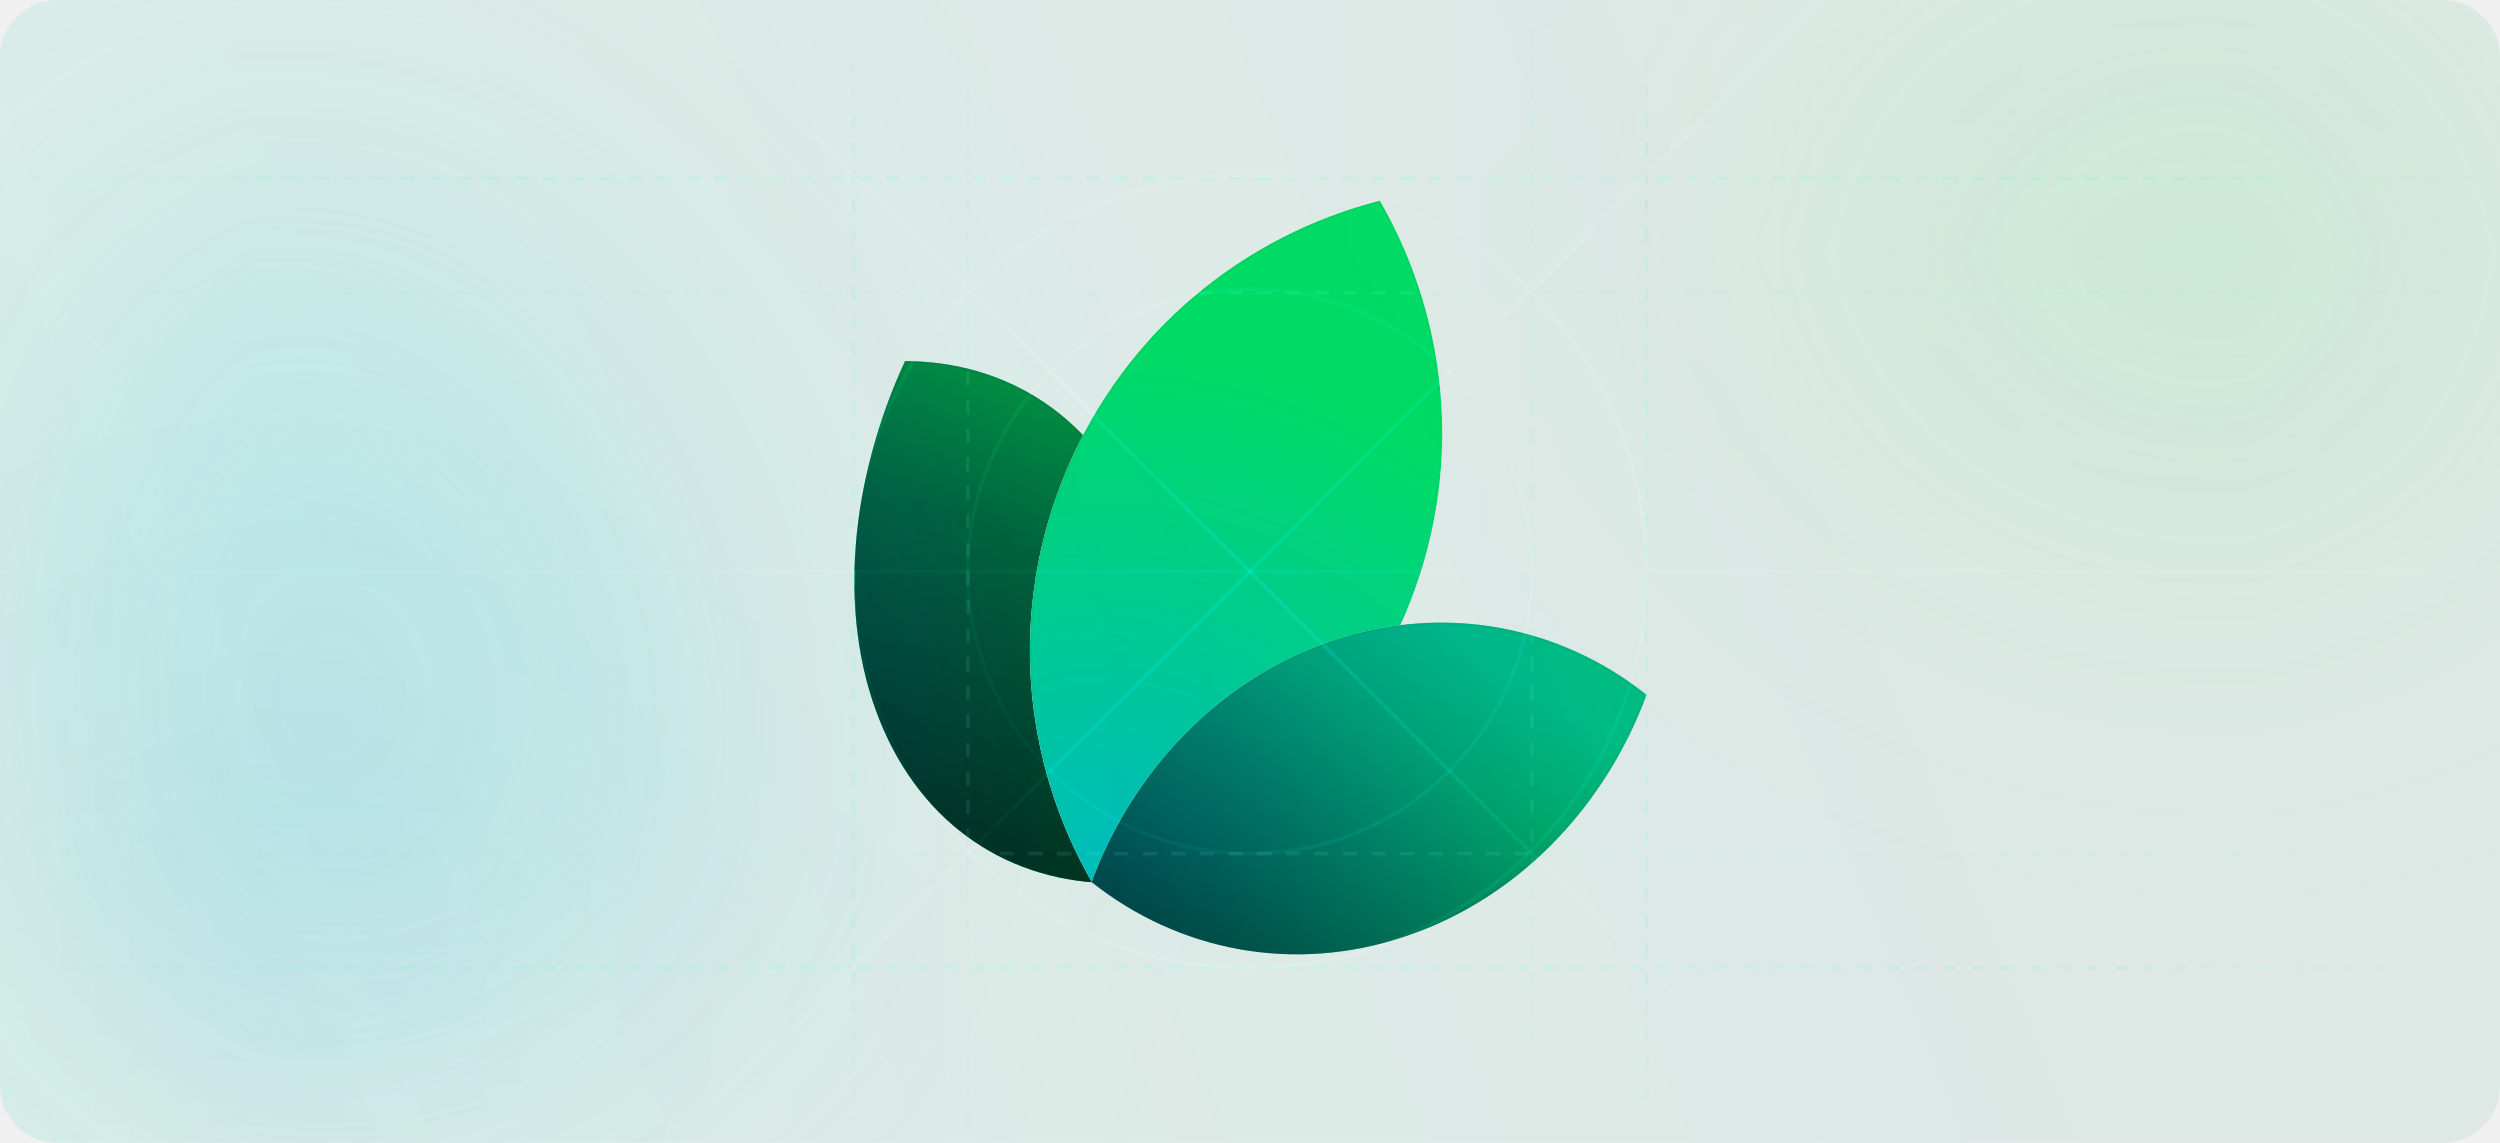
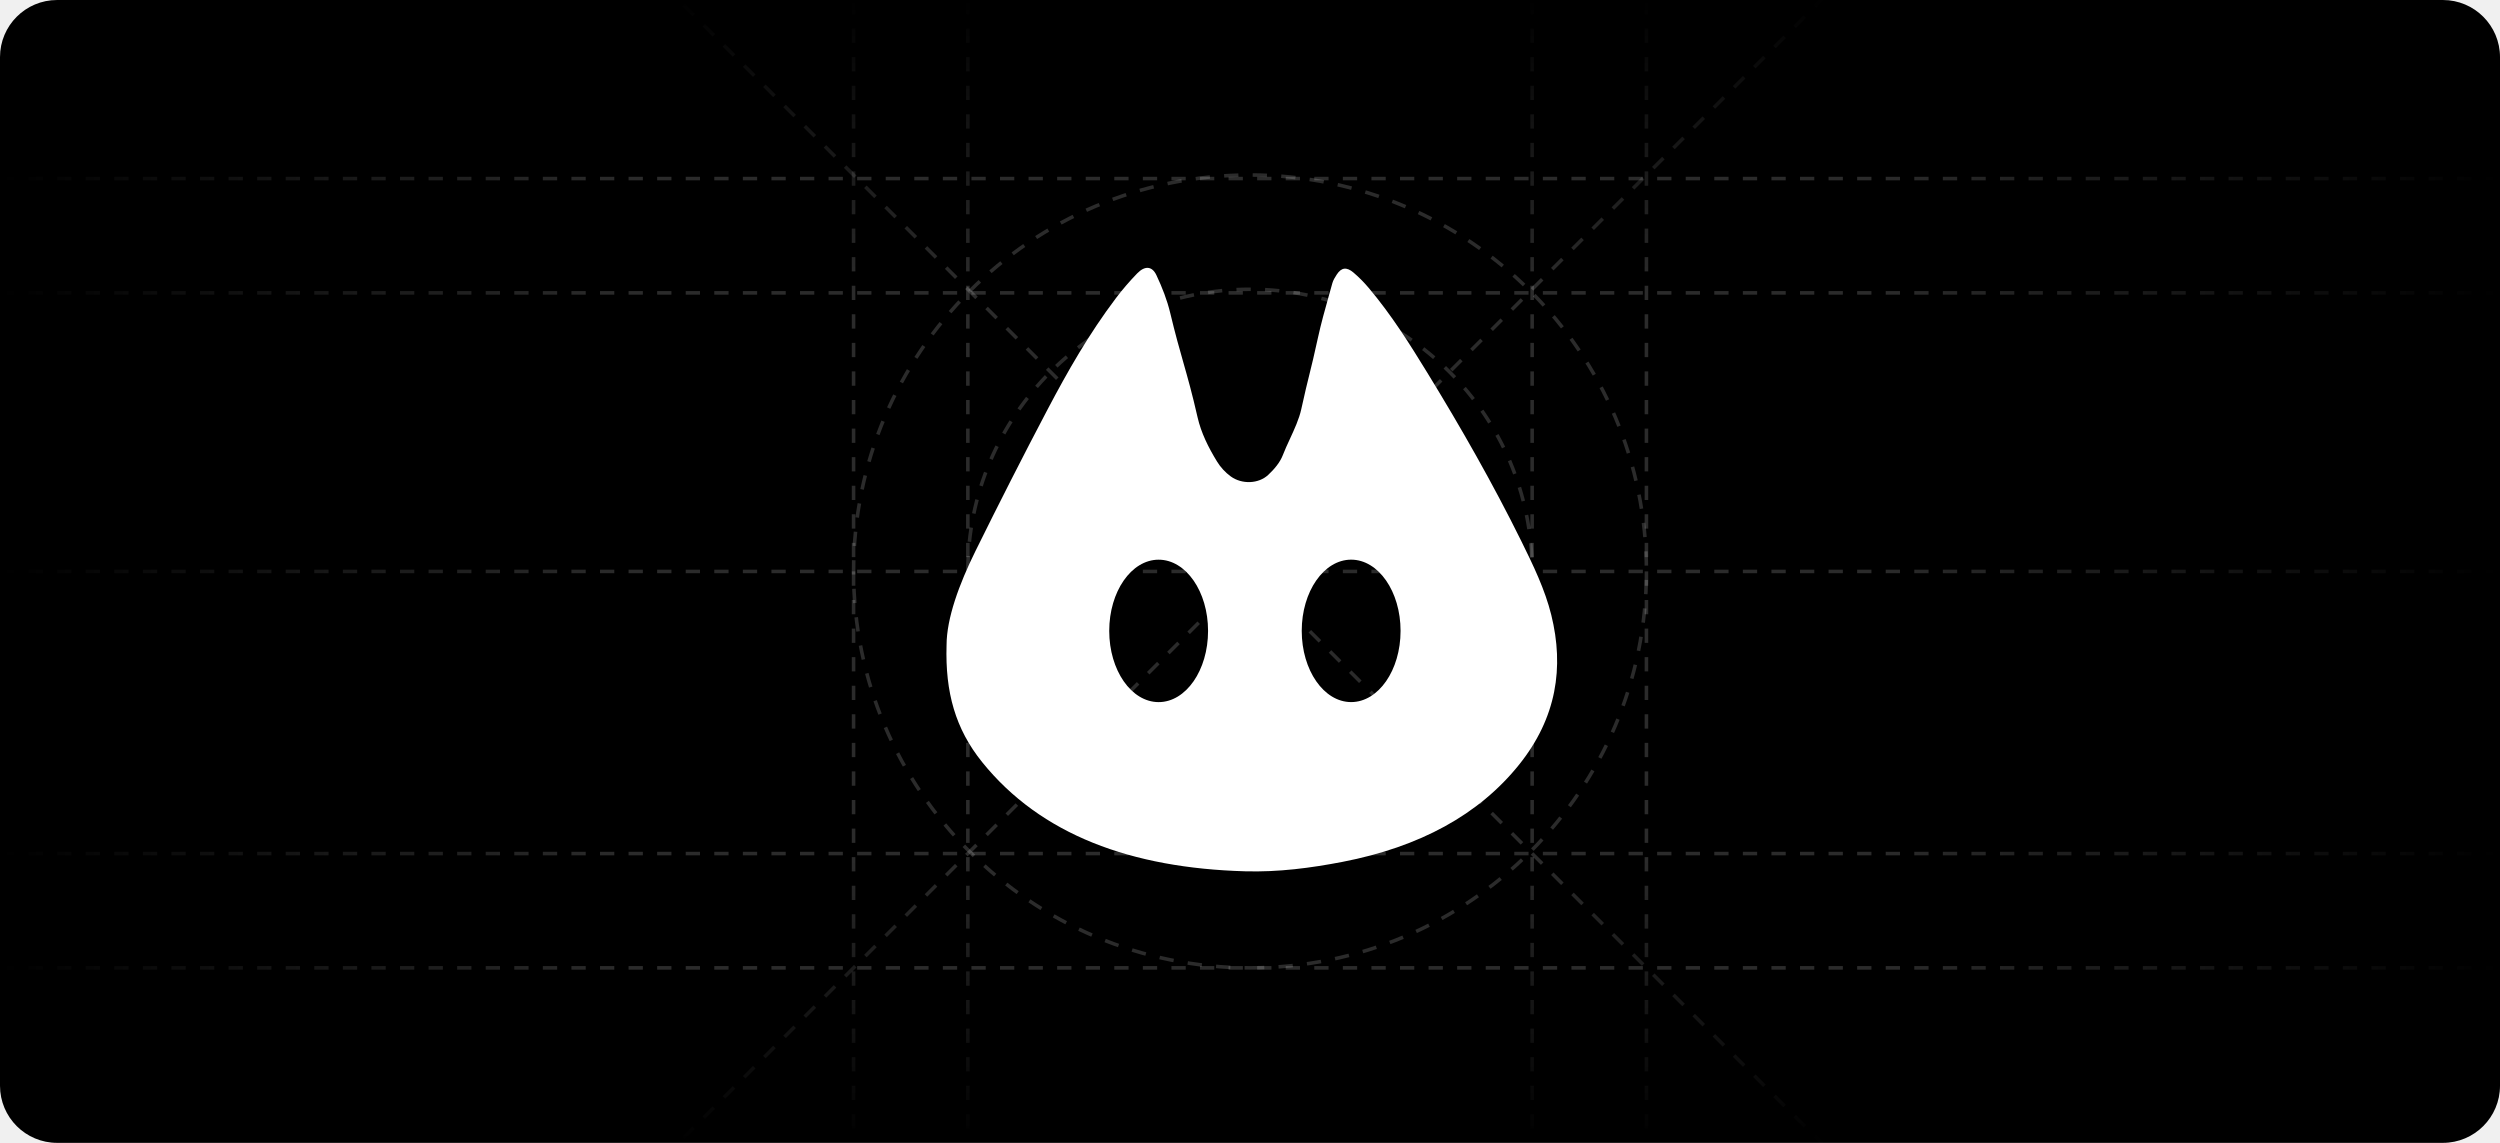
<svg xmlns="http://www.w3.org/2000/svg" width="700" height="320" viewBox="0 0 700 320" fill="none">
-   <g clip-path="url(#clip0_2862_30)">
-     <rect width="700" height="320" rx="16" fill="url(#paint0_linear_2862_30)" />
-     <path d="M311.889 247.3C283.097 247.215 258.226 231.466 246.292 201.629C234.357 171.793 238.02 134.523 253.414 101.112C282.206 101.197 307.077 116.945 319.011 146.782C330.946 176.619 327.283 213.888 311.889 247.3Z" fill="white" />
-     <path d="M311.889 247.3C283.097 247.215 258.226 231.466 246.292 201.629C234.357 171.793 238.02 134.523 253.414 101.112C282.206 101.197 307.077 116.945 319.011 146.782C330.946 176.619 327.283 213.888 311.889 247.3Z" fill="url(#paint1_radial_2862_30)" />
-     <path d="M311.889 247.3C283.097 247.215 258.226 231.466 246.292 201.629C234.357 171.793 238.02 134.523 253.414 101.112C282.206 101.197 307.077 116.945 319.011 146.782C330.946 176.619 327.283 213.888 311.889 247.3Z" fill="black" fill-opacity="0.5" style="mix-blend-mode:hard-light" />
-     <path d="M311.889 247.3C283.097 247.215 258.226 231.466 246.292 201.629C234.357 171.793 238.02 134.523 253.414 101.112C282.206 101.197 307.077 116.945 319.011 146.782C330.946 176.619 327.283 213.888 311.889 247.3Z" fill="url(#paint2_linear_2862_30)" fill-opacity="0.5" style="mix-blend-mode:hard-light" />
-     <path d="M311.72 247.034C283.108 246.887 258.409 231.208 246.538 201.531C234.656 171.825 238.271 134.702 253.583 101.377C282.195 101.524 306.894 117.203 318.765 146.88C330.647 176.586 327.031 213.709 311.72 247.034Z" stroke="url(#paint3_linear_2862_30)" stroke-opacity="0.05" stroke-width="0.531" />
-     <path d="M305.839 247.174C343.92 237.419 377.154 210.619 393.585 171.64C410.017 132.661 405.98 90.199 386.347 56.193C348.266 65.948 315.032 92.749 298.601 131.728C282.169 170.706 286.206 213.168 305.839 247.174Z" fill="white" />
-     <path d="M305.839 247.174C343.92 237.419 377.154 210.619 393.585 171.64C410.017 132.661 405.98 90.199 386.347 56.193C348.266 65.948 315.032 92.749 298.601 131.728C282.169 170.706 286.206 213.168 305.839 247.174Z" fill="url(#paint4_radial_2862_30)" />
-     <path d="M393.341 171.537C376.971 210.369 343.89 237.091 305.969 246.867C286.462 212.959 282.476 170.663 298.845 131.831C315.215 92.998 348.295 66.276 386.217 56.5C405.724 90.408 409.71 132.704 393.341 171.537Z" stroke="url(#paint5_linear_2862_30)" stroke-opacity="0.05" stroke-width="0.531" />
-     <path d="M305.686 246.995C329.749 266.114 361.965 272.832 393.67 262.129C425.376 251.426 449.499 225.691 461.03 194.556C436.967 175.437 404.751 168.719 373.045 179.422C341.34 190.125 317.217 215.86 305.686 246.995Z" fill="white" />
-     <path d="M305.686 246.995C329.749 266.114 361.965 272.832 393.67 262.129C425.376 251.426 449.499 225.691 461.03 194.556C436.967 175.437 404.751 168.719 373.045 179.422C341.34 190.125 317.217 215.86 305.686 246.995Z" fill="url(#paint6_radial_2862_30)" />
-     <path d="M305.686 246.995C329.749 266.114 361.965 272.832 393.67 262.129C425.376 251.426 449.499 225.691 461.03 194.556C436.967 175.437 404.751 168.719 373.045 179.422C341.34 190.125 317.217 215.86 305.686 246.995Z" fill="black" fill-opacity="0.2" style="mix-blend-mode:hard-light" />
-     <path d="M305.686 246.995C329.749 266.114 361.965 272.832 393.67 262.129C425.376 251.426 449.499 225.691 461.03 194.556C436.967 175.437 404.751 168.719 373.045 179.422C341.34 190.125 317.217 215.86 305.686 246.995Z" fill="url(#paint7_linear_2862_30)" fill-opacity="0.5" style="mix-blend-mode:hard-light" />
-     <path d="M393.586 261.878C362.034 272.529 329.98 265.88 306.002 246.907C317.534 215.919 341.57 190.327 373.13 179.673C404.681 169.023 436.735 175.671 460.714 194.644C449.181 225.632 425.145 251.224 393.586 261.878Z" stroke="url(#paint8_linear_2862_30)" stroke-opacity="0.05" stroke-width="0.531" />
-     <g opacity="0.8" filter="url(#filter0_f_2862_30)">
-       <circle cx="660" cy="-60" r="160" fill="#18E244" fill-opacity="0.4" />
-     </g>
-     <g opacity="0.8" filter="url(#filter1_f_2862_30)">
-       <circle cx="20" cy="213" r="160" fill="#18CAE2" fill-opacity="0.33" />
-     </g>
-     <g opacity="0.8" filter="url(#filter2_f_2862_30)">
-       <circle cx="660" cy="480" r="160" fill="#18E2B2" fill-opacity="0.52" />
-     </g>
-     <g opacity="0.8" filter="url(#filter3_f_2862_30)">
-       <circle cx="20" cy="413" r="160" fill="#4018E2" fill-opacity="0.22" />
-     </g>
-     <path opacity="0.2" d="M0 50H700" stroke="url(#paint9_radial_2862_30)" stroke-dasharray="4 4" />
-     <path opacity="0.1" d="M0 82H700" stroke="url(#paint10_radial_2862_30)" stroke-dasharray="4 4" />
-     <path opacity="0.2" d="M239 0L239 320" stroke="url(#paint11_radial_2862_30)" stroke-dasharray="4 4" />
-     <path opacity="0.1" d="M271 0L271 320" stroke="url(#paint12_radial_2862_30)" stroke-dasharray="4 4" />
-     <path opacity="0.2" d="M461 0L461 320" stroke="url(#paint13_radial_2862_30)" stroke-dasharray="4 4" />
-     <path opacity="0.1" d="M429 0L429 320" stroke="url(#paint14_radial_2862_30)" stroke-dasharray="4 4" />
-     <path opacity="0.2" d="M0 271H700" stroke="url(#paint15_radial_2862_30)" stroke-dasharray="4 4" />
-     <path opacity="0.1" d="M0 239H700" stroke="url(#paint16_radial_2862_30)" stroke-dasharray="4 4" />
-     <g style="mix-blend-mode:overlay" opacity="0.1">
-       <path d="M0 160H700" stroke="url(#paint17_linear_2862_30)" />
-     </g>
-     <g style="mix-blend-mode:overlay" opacity="0.2">
-       <path d="M511 -1L189 321" stroke="url(#paint18_linear_2862_30)" />
-     </g>
-     <g style="mix-blend-mode:overlay" opacity="0.2">
-       <path d="M511 321L189 -1" stroke="url(#paint19_linear_2862_30)" />
-     </g>
-     <g style="mix-blend-mode:overlay" opacity="0.1">
-       <circle cx="350" cy="160" r="111" stroke="white" />
-     </g>
-     <g style="mix-blend-mode:overlay" opacity="0.1">
-       <circle cx="350" cy="160" r="79" stroke="white" />
-     </g>
+   <g clip-path="url(#clip0_2580_15806)">
+     <rect width="700" height="320" rx="16" fill="black" />
+     <path d="M0 50H700" stroke="url(#paint0_linear_2580_15806)" stroke-opacity="0.17" stroke-dasharray="4 4" />
+     <path d="M0 82H700" stroke="url(#paint1_linear_2580_15806)" stroke-opacity="0.17" stroke-dasharray="4 4" />
+     <path d="M239 0V320" stroke="url(#paint2_linear_2580_15806)" stroke-opacity="0.17" stroke-dasharray="4 4" />
+     <path d="M271 0V320" stroke="url(#paint3_linear_2580_15806)" stroke-opacity="0.17" stroke-dasharray="4 4" />
+     <path d="M461 0V320" stroke="url(#paint4_linear_2580_15806)" stroke-opacity="0.17" stroke-dasharray="4 4" />
+     <path d="M429 0V320" stroke="url(#paint5_linear_2580_15806)" stroke-opacity="0.17" stroke-dasharray="4 4" />
+     <path d="M0 271H700" stroke="url(#paint6_linear_2580_15806)" stroke-opacity="0.17" stroke-dasharray="4 4" />
+     <path d="M0 239H700" stroke="url(#paint7_linear_2580_15806)" stroke-opacity="0.17" stroke-dasharray="4 4" />
+     <path d="M0 160H700" stroke="url(#paint8_linear_2580_15806)" stroke-opacity="0.17" stroke-dasharray="4 4" />
+     <path d="M511 -1L189 321" stroke="url(#paint9_linear_2580_15806)" stroke-opacity="0.17" stroke-dasharray="4 4" />
+     <path d="M511 321L189 -1" stroke="url(#paint10_linear_2580_15806)" stroke-opacity="0.17" stroke-dasharray="4 4" />
+     <path d="M350 271C411.304 271 461 221.304 461 160C461 98.696 411.304 49 350 49C288.696 49 239 98.696 239 160C239 221.304 288.696 271 350 271Z" stroke="white" stroke-opacity="0.17" stroke-dasharray="4 4" />
+     <path d="M350 239C393.63 239 429 203.63 429 160C429 116.37 393.63 81 350 81C306.37 81 271 116.37 271 160C271 203.63 306.37 239 350 239Z" stroke="white" stroke-opacity="0.17" stroke-dasharray="4 4" />
+     <path fill-rule="evenodd" clip-rule="evenodd" d="M273.133 154.287C268.53 163.616 265.046 173.157 265.037 180.641C264.631 193.888 267.534 204.107 274.98 213.365C291.384 233.751 316.784 243.071 348.646 243.964C357.901 244.224 366.978 243.048 375.911 241.321C397.543 237.137 414.16 228.092 425.387 214.059C435.842 200.991 437.994 186.873 434.357 172.183C432.598 165.073 429.308 158.274 425.955 151.488C418.066 135.53 409.157 119.876 399.665 104.392C394.696 96.288 389.641 88.21 383.248 80.625C381.979 79.118 380.551 77.656 378.97 76.314C377.045 74.68 375.583 74.891 374.299 76.86C373.79 77.64 373.29 78.453 373.058 79.29C372.744 80.429 372.424 81.568 372.104 82.707C370.995 86.656 369.885 90.607 369.021 94.586C367.933 99.597 367.303 102.137 366.662 104.717C366.043 107.213 365.414 109.746 364.352 114.591C363.757 117.312 362.444 120.154 361.161 122.933C360.449 124.474 359.745 125.997 359.179 127.468C358.42 129.44 356.835 131.355 355.079 132.987C352.38 135.496 347.743 135.657 344.631 133.413C343.018 132.25 341.703 130.752 340.772 129.236C338.322 125.247 336.298 121.133 335.323 116.856C333.781 110.089 332.581 105.871 331.34 101.504C330.236 97.625 329.1 93.629 327.661 87.626C326.802 84.042 325.424 80.491 323.796 77.046C322.574 74.46 320.537 74.349 318.384 76.579C316.24 78.8 314.244 81.114 312.45 83.492C304.914 93.475 298.936 103.982 293.349 114.591C286.413 127.768 279.688 141.006 273.133 154.287ZM392.159 176.644C392.159 187.657 385.964 196.584 378.322 196.584C370.679 196.584 364.484 187.657 364.484 176.644C364.484 165.632 370.679 156.705 378.322 156.705C385.964 156.705 392.159 165.632 392.159 176.644ZM324.42 196.592C332.062 196.592 338.258 187.665 338.258 176.652C338.258 165.64 332.062 156.713 324.42 156.713C316.778 156.713 310.583 165.64 310.583 176.652C310.583 187.665 316.778 196.592 324.42 196.592Z" fill="white" />
  </g>
  <defs>
-     <filter id="filter0_f_2862_30" x="260" y="-460" width="800" height="800" filterUnits="userSpaceOnUse" color-interpolation-filters="sRGB">
-       <feFlood flood-opacity="0" result="BackgroundImageFix" />
-       <feBlend mode="normal" in="SourceGraphic" in2="BackgroundImageFix" result="shape" />
-       <feGaussianBlur stdDeviation="120" result="effect1_foregroundBlur_2862_30" />
-     </filter>
-     <filter id="filter1_f_2862_30" x="-380" y="-187" width="800" height="800" filterUnits="userSpaceOnUse" color-interpolation-filters="sRGB">
-       <feFlood flood-opacity="0" result="BackgroundImageFix" />
-       <feBlend mode="normal" in="SourceGraphic" in2="BackgroundImageFix" result="shape" />
-       <feGaussianBlur stdDeviation="120" result="effect1_foregroundBlur_2862_30" />
-     </filter>
-     <filter id="filter2_f_2862_30" x="260" y="80" width="800" height="800" filterUnits="userSpaceOnUse" color-interpolation-filters="sRGB">
-       <feFlood flood-opacity="0" result="BackgroundImageFix" />
-       <feBlend mode="normal" in="SourceGraphic" in2="BackgroundImageFix" result="shape" />
-       <feGaussianBlur stdDeviation="120" result="effect1_foregroundBlur_2862_30" />
-     </filter>
-     <filter id="filter3_f_2862_30" x="-380" y="13" width="800" height="800" filterUnits="userSpaceOnUse" color-interpolation-filters="sRGB">
-       <feFlood flood-opacity="0" result="BackgroundImageFix" />
-       <feBlend mode="normal" in="SourceGraphic" in2="BackgroundImageFix" result="shape" />
-       <feGaussianBlur stdDeviation="120" result="effect1_foregroundBlur_2862_30" />
-     </filter>
-     <linearGradient id="paint0_linear_2862_30" x1="1.04308e-05" y1="320" x2="710.784" y2="26.079" gradientUnits="userSpaceOnUse">
-       <stop stop-color="#18E299" stop-opacity="0.09" />
-       <stop offset="0.729" stop-color="#0D9373" stop-opacity="0.08" />
+     <linearGradient id="paint0_linear_2580_15806" x1="0" y1="50.5" x2="700" y2="50.5" gradientUnits="userSpaceOnUse">
+       <stop stop-color="white" stop-opacity="0" />
+       <stop offset="0.25" stop-color="white" />
+       <stop offset="0.75" stop-color="white" />
+       <stop offset="1" stop-color="white" stop-opacity="0" />
    </linearGradient>
-     <radialGradient id="paint1_radial_2862_30" cx="0" cy="0" r="1" gradientUnits="userSpaceOnUse" gradientTransform="translate(208.697 189.703) rotate(-10.029) scale(169.097 167.466)">
-       <stop stop-color="#00B0BB" />
-       <stop offset="1" stop-color="#00DB65" />
-     </radialGradient>
-     <linearGradient id="paint2_linear_2862_30" x1="306.587" y1="93.56" x2="252.341" y2="224.228" gradientUnits="userSpaceOnUse">
-       <stop stop-color="#18E299" />
-       <stop offset="1" />
+     <linearGradient id="paint1_linear_2580_15806" x1="0" y1="82.5" x2="700" y2="82.5" gradientUnits="userSpaceOnUse">
+       <stop stop-color="white" stop-opacity="0" />
+       <stop offset="0.25" stop-color="white" />
+       <stop offset="0.75" stop-color="white" />
+       <stop offset="1" stop-color="white" stop-opacity="0" />
    </linearGradient>
-     <linearGradient id="paint3_linear_2862_30" x1="311.84" y1="123.717" x2="253.579" y2="224.761" gradientUnits="userSpaceOnUse">
-       <stop />
-       <stop offset="1" stop-opacity="0" />
+     <linearGradient id="paint2_linear_2580_15806" x1="239" y1="320" x2="239" y2="0" gradientUnits="userSpaceOnUse">
+       <stop stop-color="white" stop-opacity="0" />
+       <stop offset="0.25" stop-color="white" />
+       <stop offset="0.75" stop-color="white" />
+       <stop offset="1" stop-color="white" stop-opacity="0" />
    </linearGradient>
-     <radialGradient id="paint4_radial_2862_30" cx="0" cy="0" r="1" gradientUnits="userSpaceOnUse" gradientTransform="translate(313.407 243.64) rotate(-75.7542) scale(203.632 223.902)">
-       <stop stop-color="#00BBBB" />
-       <stop offset="0.713" stop-color="#00DB65" />
-     </radialGradient>
-     <linearGradient id="paint5_linear_2862_30" x1="308.586" y1="102.284" x2="383.487" y2="201.169" gradientUnits="userSpaceOnUse">
-       <stop />
-       <stop offset="1" stop-opacity="0" />
+     <linearGradient id="paint3_linear_2580_15806" x1="271" y1="320" x2="271" y2="0" gradientUnits="userSpaceOnUse">
+       <stop stop-color="white" stop-opacity="0" />
+       <stop offset="0.25" stop-color="white" />
+       <stop offset="0.75" stop-color="white" />
+       <stop offset="1" stop-color="white" stop-opacity="0" />
    </linearGradient>
-     <radialGradient id="paint6_radial_2862_30" cx="0" cy="0" r="1" gradientUnits="userSpaceOnUse" gradientTransform="translate(311.446 249.925) rotate(-20.3524) scale(174.776 163.096)">
-       <stop stop-color="#00B0BB" />
-       <stop offset="1" stop-color="#00DB65" />
-     </radialGradient>
-     <linearGradient id="paint7_linear_2862_30" x1="395.842" y1="169.781" x2="332.121" y2="263.82" gradientUnits="userSpaceOnUse">
-       <stop stop-color="#00B1BC" />
-       <stop offset="1" />
+     <linearGradient id="paint4_linear_2580_15806" x1="461" y1="320" x2="461" y2="0" gradientUnits="userSpaceOnUse">
+       <stop stop-color="white" stop-opacity="0" />
+       <stop offset="0.25" stop-color="white" />
+       <stop offset="0.75" stop-color="white" />
+       <stop offset="1" stop-color="white" stop-opacity="0" />
    </linearGradient>
-     <linearGradient id="paint8_linear_2862_30" x1="395.842" y1="169.781" x2="370.99" y2="271.799" gradientUnits="userSpaceOnUse">
-       <stop />
-       <stop offset="1" stop-opacity="0" />
+     <linearGradient id="paint5_linear_2580_15806" x1="429" y1="320" x2="429" y2="0" gradientUnits="userSpaceOnUse">
+       <stop stop-color="white" stop-opacity="0" />
+       <stop offset="0.25" stop-color="white" />
+       <stop offset="0.75" stop-color="white" />
+       <stop offset="1" stop-color="white" stop-opacity="0" />
    </linearGradient>
-     <radialGradient id="paint9_radial_2862_30" cx="0" cy="0" r="1" gradientUnits="userSpaceOnUse" gradientTransform="translate(350 50) scale(398.125 182)">
-       <stop offset="0.349" stop-color="#84FFD3" />
-       <stop offset="0.88" stop-color="#18E299" stop-opacity="0" />
-     </radialGradient>
-     <radialGradient id="paint10_radial_2862_30" cx="0" cy="0" r="1" gradientUnits="userSpaceOnUse" gradientTransform="translate(350 82) scale(398.125 182)">
-       <stop offset="0.349" stop-color="#84FFD3" />
-       <stop offset="0.88" stop-color="#18E299" stop-opacity="0" />
-     </radialGradient>
-     <radialGradient id="paint11_radial_2862_30" cx="0" cy="0" r="1" gradientUnits="userSpaceOnUse" gradientTransform="translate(239 160) rotate(90) scale(182 182)">
-       <stop offset="0.349" stop-color="#84FFD3" />
-       <stop offset="0.88" stop-color="#18E299" stop-opacity="0" />
-     </radialGradient>
-     <radialGradient id="paint12_radial_2862_30" cx="0" cy="0" r="1" gradientUnits="userSpaceOnUse" gradientTransform="translate(271 160) rotate(90) scale(182 182)">
-       <stop offset="0.349" stop-color="#84FFD3" />
-       <stop offset="0.88" stop-color="#18E299" stop-opacity="0" />
-     </radialGradient>
-     <radialGradient id="paint13_radial_2862_30" cx="0" cy="0" r="1" gradientUnits="userSpaceOnUse" gradientTransform="translate(461 160) rotate(90) scale(182 182)">
-       <stop offset="0.349" stop-color="#84FFD3" />
-       <stop offset="0.88" stop-color="#18E299" stop-opacity="0" />
-     </radialGradient>
-     <radialGradient id="paint14_radial_2862_30" cx="0" cy="0" r="1" gradientUnits="userSpaceOnUse" gradientTransform="translate(429 160) rotate(90) scale(182 182)">
-       <stop offset="0.349" stop-color="#84FFD3" />
-       <stop offset="0.88" stop-color="#18E299" stop-opacity="0" />
-     </radialGradient>
-     <radialGradient id="paint15_radial_2862_30" cx="0" cy="0" r="1" gradientUnits="userSpaceOnUse" gradientTransform="translate(350 271) scale(398.125 182)">
-       <stop offset="0.349" stop-color="#84FFD3" />
-       <stop offset="0.88" stop-color="#18E299" stop-opacity="0" />
-     </radialGradient>
-     <radialGradient id="paint16_radial_2862_30" cx="0" cy="0" r="1" gradientUnits="userSpaceOnUse" gradientTransform="translate(350 239) scale(398.125 182)">
-       <stop offset="0.349" stop-color="#84FFD3" />
-       <stop offset="0.88" stop-color="#18E299" stop-opacity="0" />
-     </radialGradient>
-     <linearGradient id="paint17_linear_2862_30" x1="0" y1="160" x2="700" y2="160" gradientUnits="userSpaceOnUse">
-       <stop stop-color="white" stop-opacity="0.1" />
-       <stop offset="0.5" stop-color="white" />
-       <stop offset="1" stop-color="white" stop-opacity="0.1" />
+     <linearGradient id="paint6_linear_2580_15806" x1="0" y1="271.5" x2="700" y2="271.5" gradientUnits="userSpaceOnUse">
+       <stop stop-color="white" stop-opacity="0" />
+       <stop offset="0.25" stop-color="white" />
+       <stop offset="0.75" stop-color="white" />
+       <stop offset="1" stop-color="white" stop-opacity="0" />
    </linearGradient>
-     <linearGradient id="paint18_linear_2862_30" x1="511" y1="-1" x2="189" y2="321" gradientUnits="userSpaceOnUse">
-       <stop stop-color="white" stop-opacity="0.1" />
-       <stop offset="0.5" stop-color="white" />
-       <stop offset="1" stop-color="white" stop-opacity="0.1" />
+     <linearGradient id="paint7_linear_2580_15806" x1="0" y1="239.5" x2="700" y2="239.5" gradientUnits="userSpaceOnUse">
+       <stop stop-color="white" stop-opacity="0" />
+       <stop offset="0.25" stop-color="white" />
+       <stop offset="0.75" stop-color="white" />
+       <stop offset="1" stop-color="white" stop-opacity="0" />
    </linearGradient>
-     <linearGradient id="paint19_linear_2862_30" x1="511" y1="321" x2="189" y2="-1" gradientUnits="userSpaceOnUse">
-       <stop stop-color="white" stop-opacity="0.1" />
-       <stop offset="0.5" stop-color="white" />
-       <stop offset="1" stop-color="white" stop-opacity="0.1" />
+     <linearGradient id="paint8_linear_2580_15806" x1="0" y1="160.5" x2="700" y2="160.5" gradientUnits="userSpaceOnUse">
+       <stop stop-color="white" stop-opacity="0" />
+       <stop offset="0.25" stop-color="white" />
+       <stop offset="0.75" stop-color="white" />
+       <stop offset="1" stop-color="white" stop-opacity="0" />
    </linearGradient>
-     <clipPath id="clip0_2862_30">
+     <linearGradient id="paint9_linear_2580_15806" x1="189" y1="321" x2="189" y2="-1" gradientUnits="userSpaceOnUse">
+       <stop stop-color="white" stop-opacity="0" />
+       <stop offset="0.25" stop-color="white" />
+       <stop offset="0.75" stop-color="white" />
+       <stop offset="1" stop-color="white" stop-opacity="0" />
+     </linearGradient>
+     <linearGradient id="paint10_linear_2580_15806" x1="189" y1="321" x2="189" y2="-1" gradientUnits="userSpaceOnUse">
+       <stop stop-color="white" stop-opacity="0" />
+       <stop offset="0.25" stop-color="white" />
+       <stop offset="0.75" stop-color="white" />
+       <stop offset="1" stop-color="white" stop-opacity="0" />
+     </linearGradient>
+     <clipPath id="clip0_2580_15806">
      <rect width="700" height="320" rx="16" fill="white" />
    </clipPath>
  </defs>
</svg>
